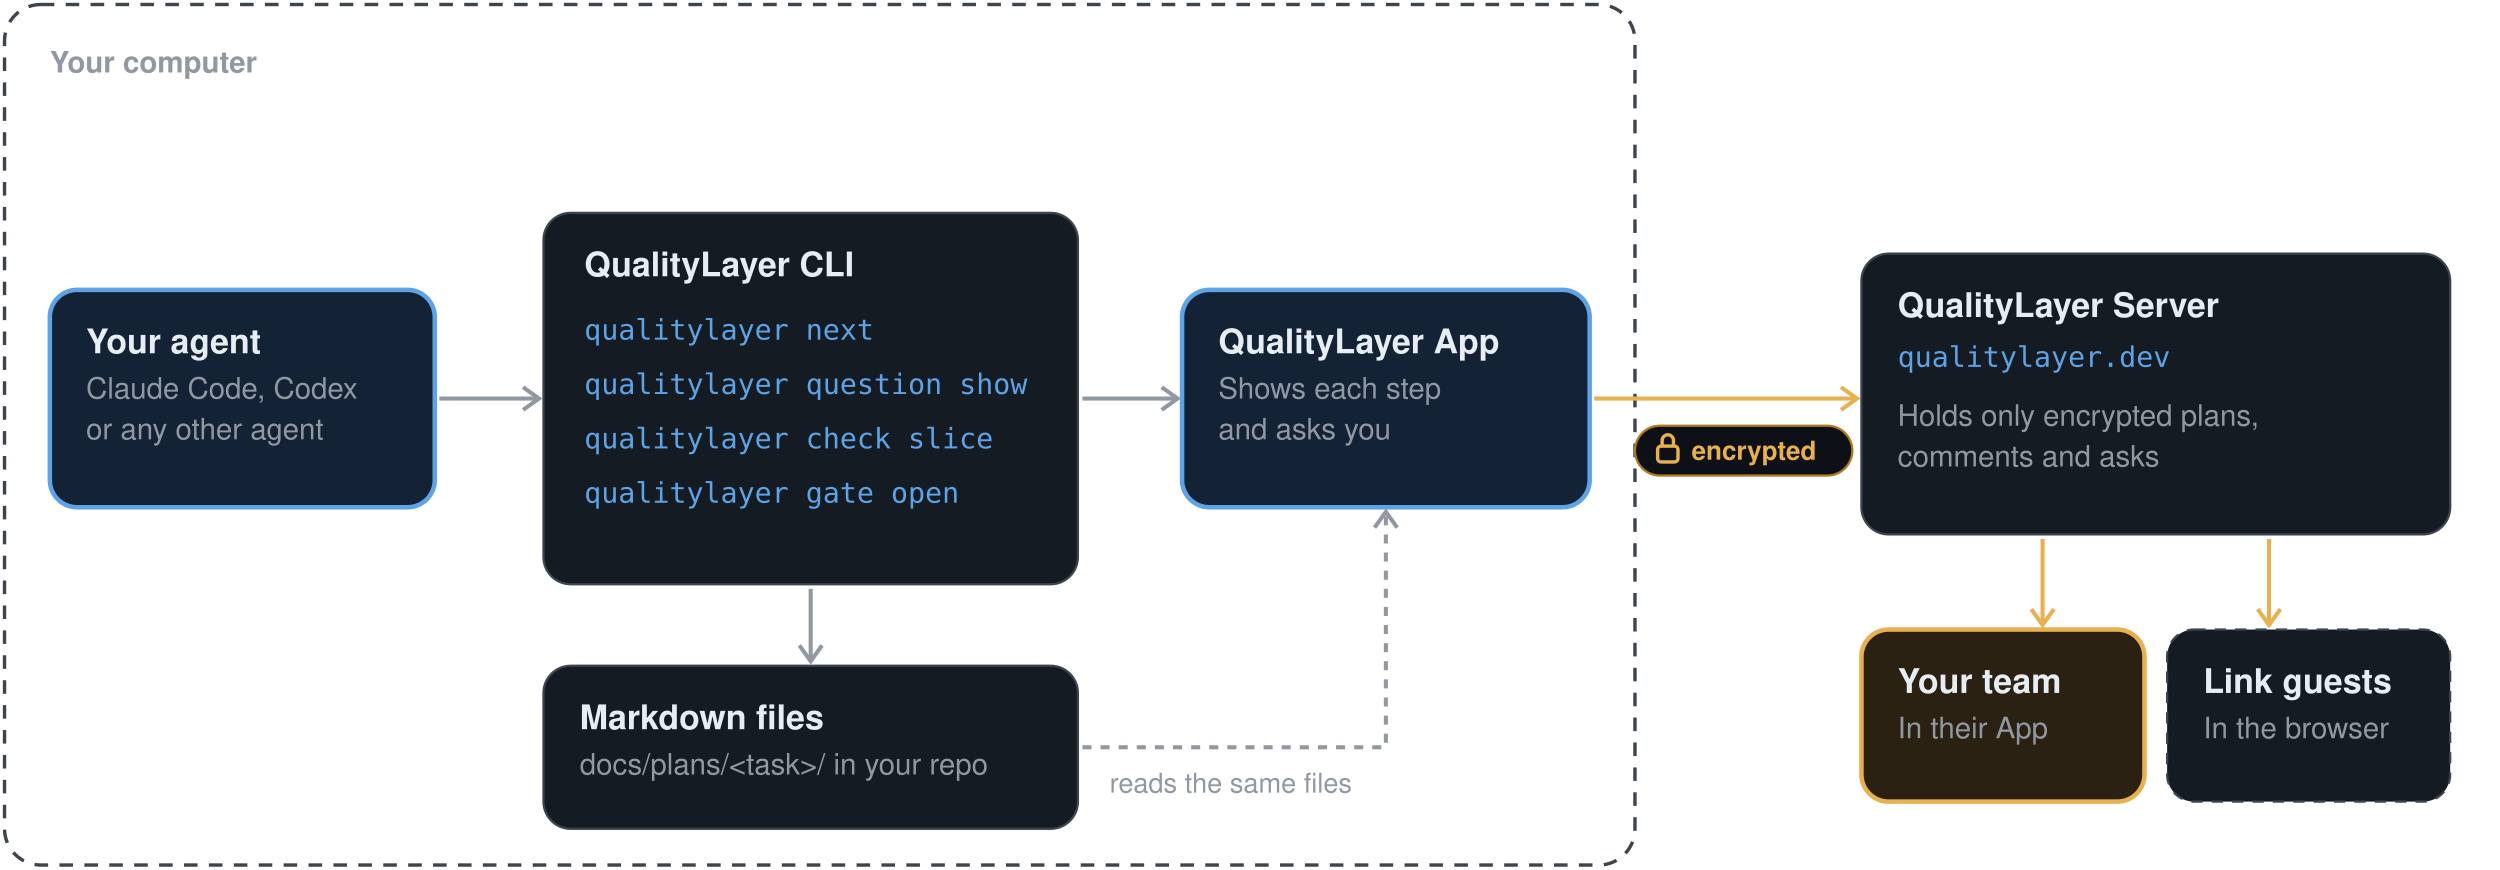
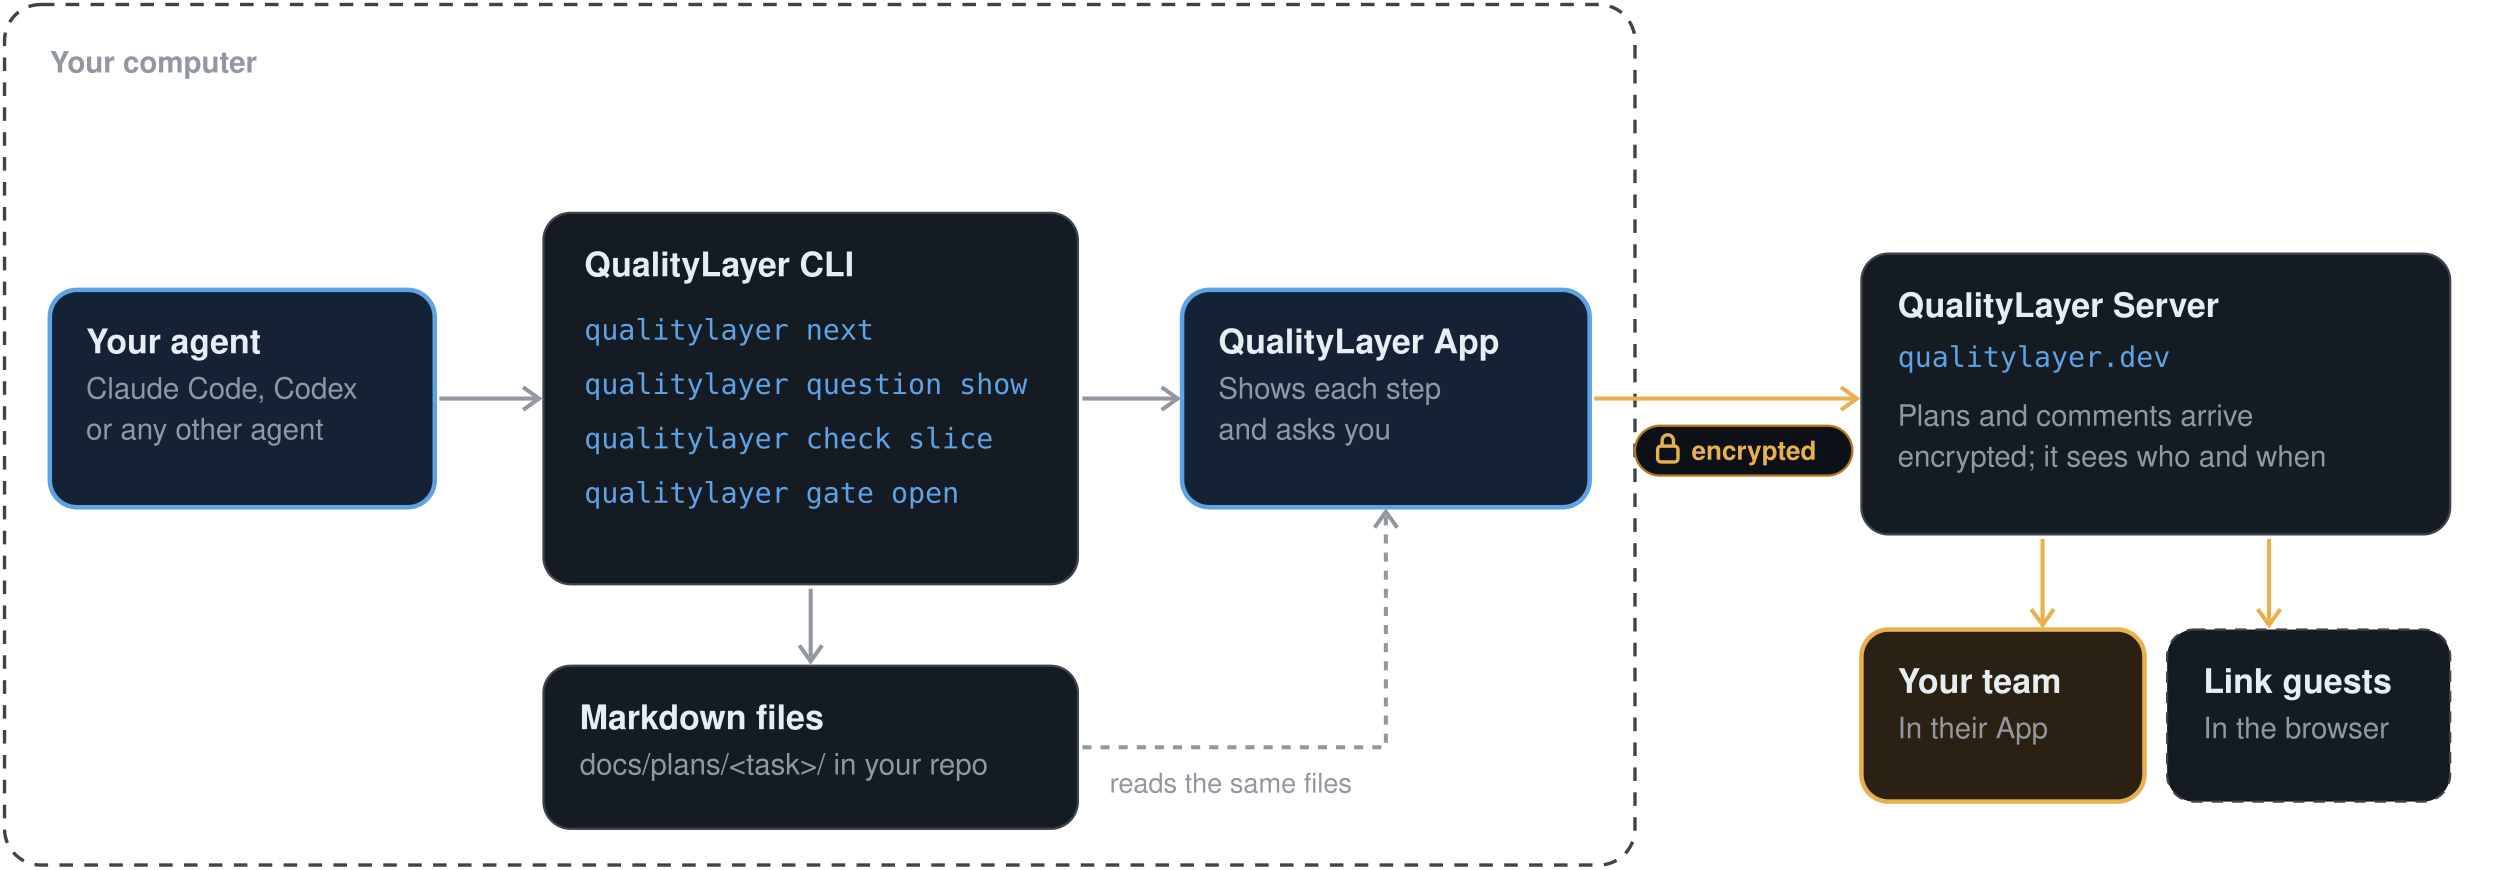
- <svg xmlns="http://www.w3.org/2000/svg" width="1104" height="384" viewBox="-2 -2 1104 384" role="img" aria-label="How QualityLayer fits together: on your computer, your agent runs the QualityLayer CLI, which keeps each task in Markdown files in your repository, and the QualityLayer App reads the same files; only encrypted plans, comments and asks go to the QualityLayer Server at qualitylayer.dev, for your team and for people with a share link">
+ <svg xmlns="http://www.w3.org/2000/svg" width="1104" height="384" viewBox="-2 -2 1104 384" role="img" aria-label="How QualityLayer fits together: on your computer, your agent runs the QualityLayer CLI, which keeps each task in Markdown files in your repository, and the QualityLayer App reads the same files; only when you share, plans and comments go to the QualityLayer Server at qualitylayer.dev, encrypted, for your team and for people with a share link">
  <rect x="0" y="0" width="720" height="380" rx="16" fill="none" stroke="#3d444d" stroke-width="1.5" stroke-dasharray="6 5" />
  <text x="20" y="30" font-family="-apple-system, BlinkMacSystemFont, 'Segoe UI', 'Helvetica Neue', Helvetica, Arial, sans-serif" font-size="13" font-weight="650" fill="#9198a1" text-anchor="start">Your computer</text>
  <rect x="20" y="126" width="170" height="96" rx="12" fill="#132235" stroke="#5da3e5" stroke-width="2" />
  <text x="36" y="154" font-family="-apple-system, BlinkMacSystemFont, 'Segoe UI', 'Helvetica Neue', Helvetica, Arial, sans-serif" font-size="15" font-weight="650" fill="#e6edf3" text-anchor="start">Your agent</text>
  <text x="36" y="174" font-family="-apple-system, BlinkMacSystemFont, 'Segoe UI', 'Helvetica Neue', Helvetica, Arial, sans-serif" font-size="13" font-weight="400" fill="#9198a1" text-anchor="start">Claude Code, Codex</text>
  <text x="36" y="192" font-family="-apple-system, BlinkMacSystemFont, 'Segoe UI', 'Helvetica Neue', Helvetica, Arial, sans-serif" font-size="13" font-weight="400" fill="#9198a1" text-anchor="start">or any other agent</text>
  <path d="M192 174 L236 174" stroke="#9198a1" stroke-width="1.8" />
  <path d="M229 169 l7 5 l-7 5" fill="none" stroke="#9198a1" stroke-width="1.8" />
  <rect x="238" y="92" width="236" height="164" rx="12" fill="#151b23" stroke="#3d444d" stroke-width="1" />
  <text x="256" y="120" font-family="-apple-system, BlinkMacSystemFont, 'Segoe UI', 'Helvetica Neue', Helvetica, Arial, sans-serif" font-size="15" font-weight="650" fill="#e6edf3" text-anchor="start">QualityLayer CLI</text>
  <text x="256" y="148" font-family="ui-monospace, SFMono-Regular, Menlo, Consolas, monospace" font-size="12.5" font-weight="500" fill="#5da3e5" text-anchor="start">qualitylayer next</text>
  <text x="256" y="172" font-family="ui-monospace, SFMono-Regular, Menlo, Consolas, monospace" font-size="12.5" font-weight="500" fill="#5da3e5" text-anchor="start">qualitylayer question show</text>
  <text x="256" y="196" font-family="ui-monospace, SFMono-Regular, Menlo, Consolas, monospace" font-size="12.5" font-weight="500" fill="#5da3e5" text-anchor="start">qualitylayer check slice</text>
  <text x="256" y="220" font-family="ui-monospace, SFMono-Regular, Menlo, Consolas, monospace" font-size="12.5" font-weight="500" fill="#5da3e5" text-anchor="start">qualitylayer gate open</text>
  <path d="M356 258 L356 290" stroke="#9198a1" stroke-width="1.8" />
  <path d="M351 283 l5 7 l5 -7" fill="none" stroke="#9198a1" stroke-width="1.8" />
  <rect x="238" y="292" width="236" height="72" rx="12" fill="#151b23" stroke="#3d444d" stroke-width="1" />
  <text x="254" y="320" font-family="-apple-system, BlinkMacSystemFont, 'Segoe UI', 'Helvetica Neue', Helvetica, Arial, sans-serif" font-size="15" font-weight="650" fill="#e6edf3" text-anchor="start">Markdown files</text>
  <text x="254" y="340" font-family="-apple-system, BlinkMacSystemFont, 'Segoe UI', 'Helvetica Neue', Helvetica, Arial, sans-serif" font-size="13" font-weight="400" fill="#9198a1" text-anchor="start">docs/plans/&lt;task&gt;/ in your repo</text>
  <path d="M476 174 L518 174" stroke="#9198a1" stroke-width="1.8" />
  <path d="M511 169 l7 5 l-7 5" fill="none" stroke="#9198a1" stroke-width="1.8" />
  <rect x="520" y="126" width="180" height="96" rx="12" fill="#132235" stroke="#5da3e5" stroke-width="2" />
  <text x="536" y="154" font-family="-apple-system, BlinkMacSystemFont, 'Segoe UI', 'Helvetica Neue', Helvetica, Arial, sans-serif" font-size="15" font-weight="650" fill="#e6edf3" text-anchor="start">QualityLayer App</text>
  <text x="536" y="174" font-family="-apple-system, BlinkMacSystemFont, 'Segoe UI', 'Helvetica Neue', Helvetica, Arial, sans-serif" font-size="13" font-weight="400" fill="#9198a1" text-anchor="start">Shows each step</text>
  <text x="536" y="192" font-family="-apple-system, BlinkMacSystemFont, 'Segoe UI', 'Helvetica Neue', Helvetica, Arial, sans-serif" font-size="13" font-weight="400" fill="#9198a1" text-anchor="start">and asks you</text>
  <path d="M476 328 H610 V224" fill="none" stroke="#9198a1" stroke-width="1.8" stroke-dasharray="4 4" />
  <path d="M605 231 l5 -7 l5 7" fill="none" stroke="#9198a1" stroke-width="1.8" />
  <text x="488" y="348" font-family="-apple-system, BlinkMacSystemFont, 'Segoe UI', 'Helvetica Neue', Helvetica, Arial, sans-serif" font-size="12" font-weight="500" fill="#9198a1" text-anchor="start">reads the same files</text>
  <path d="M702 174 L818 174" stroke="#e8b04f" stroke-width="1.8" />
  <path d="M811 169 l7 5 l-7 5" fill="none" stroke="#e8b04f" stroke-width="1.8" />
  <rect x="720" y="186" width="96" height="22" rx="11" fill="#0d1117" stroke="#b07a1c" />
  <rect x="730" y="195" width="9" height="7" rx="1.5" fill="none" stroke="#e8b04f" stroke-width="1.5" />
  <path d="M732 195 v-2.5 a2.5 2.5 0 0 1 5 0 v2.5" fill="none" stroke="#e8b04f" stroke-width="1.5" />
  <text x="745" y="201" font-family="-apple-system, BlinkMacSystemFont, 'Segoe UI', 'Helvetica Neue', Helvetica, Arial, sans-serif" font-size="11.5" font-weight="600" fill="#e8b04f" text-anchor="start">encrypted</text>
  <rect x="820" y="110" width="260" height="124" rx="12" fill="#151b23" stroke="#3d444d" stroke-width="1" />
  <text x="836" y="138" font-family="-apple-system, BlinkMacSystemFont, 'Segoe UI', 'Helvetica Neue', Helvetica, Arial, sans-serif" font-size="15" font-weight="650" fill="#e6edf3" text-anchor="start">QualityLayer Server</text>
  <text x="836" y="160" font-family="ui-monospace, SFMono-Regular, Menlo, Consolas, monospace" font-size="12.5" font-weight="500" fill="#5da3e5" text-anchor="start">qualitylayer.dev</text>
-   <text x="836" y="186" font-family="-apple-system, BlinkMacSystemFont, 'Segoe UI', 'Helvetica Neue', Helvetica, Arial, sans-serif" font-size="13" font-weight="400" fill="#9198a1" text-anchor="start">Holds only encrypted plans,</text>
-   <text x="836" y="204" font-family="-apple-system, BlinkMacSystemFont, 'Segoe UI', 'Helvetica Neue', Helvetica, Arial, sans-serif" font-size="13" font-weight="400" fill="#9198a1" text-anchor="start">comments and asks</text>
+   <text x="836" y="186" font-family="-apple-system, BlinkMacSystemFont, 'Segoe UI', 'Helvetica Neue', Helvetica, Arial, sans-serif" font-size="13" font-weight="400" fill="#9198a1" text-anchor="start">Plans and comments arrive</text>
+   <text x="836" y="204" font-family="-apple-system, BlinkMacSystemFont, 'Segoe UI', 'Helvetica Neue', Helvetica, Arial, sans-serif" font-size="13" font-weight="400" fill="#9198a1" text-anchor="start">encrypted; it sees who and when</text>
  <path d="M900 236 L900 274" stroke="#e8b04f" stroke-width="1.8" />
  <path d="M895 267 l5 7 l5 -7" fill="none" stroke="#e8b04f" stroke-width="1.8" />
  <path d="M1000 236 L1000 274" stroke="#e8b04f" stroke-width="1.8" />
  <path d="M995 267 l5 7 l5 -7" fill="none" stroke="#e8b04f" stroke-width="1.8" />
  <rect x="820" y="276" width="125" height="76" rx="12" fill="#2a2112" stroke="#e8b04f" stroke-width="2" />
  <text x="836" y="304" font-family="-apple-system, BlinkMacSystemFont, 'Segoe UI', 'Helvetica Neue', Helvetica, Arial, sans-serif" font-size="15" font-weight="650" fill="#e6edf3" text-anchor="start">Your team</text>
  <text x="836" y="324" font-family="-apple-system, BlinkMacSystemFont, 'Segoe UI', 'Helvetica Neue', Helvetica, Arial, sans-serif" font-size="13" font-weight="400" fill="#9198a1" text-anchor="start">In their App</text>
  <rect x="955" y="276" width="125" height="76" rx="12" fill="#151b23" stroke="#3d444d" stroke-width="1" stroke-dasharray="5 4" />
  <text x="971" y="304" font-family="-apple-system, BlinkMacSystemFont, 'Segoe UI', 'Helvetica Neue', Helvetica, Arial, sans-serif" font-size="15" font-weight="650" fill="#e6edf3" text-anchor="start">Link guests</text>
  <text x="971" y="324" font-family="-apple-system, BlinkMacSystemFont, 'Segoe UI', 'Helvetica Neue', Helvetica, Arial, sans-serif" font-size="13" font-weight="400" fill="#9198a1" text-anchor="start">In the browser</text>
</svg>
